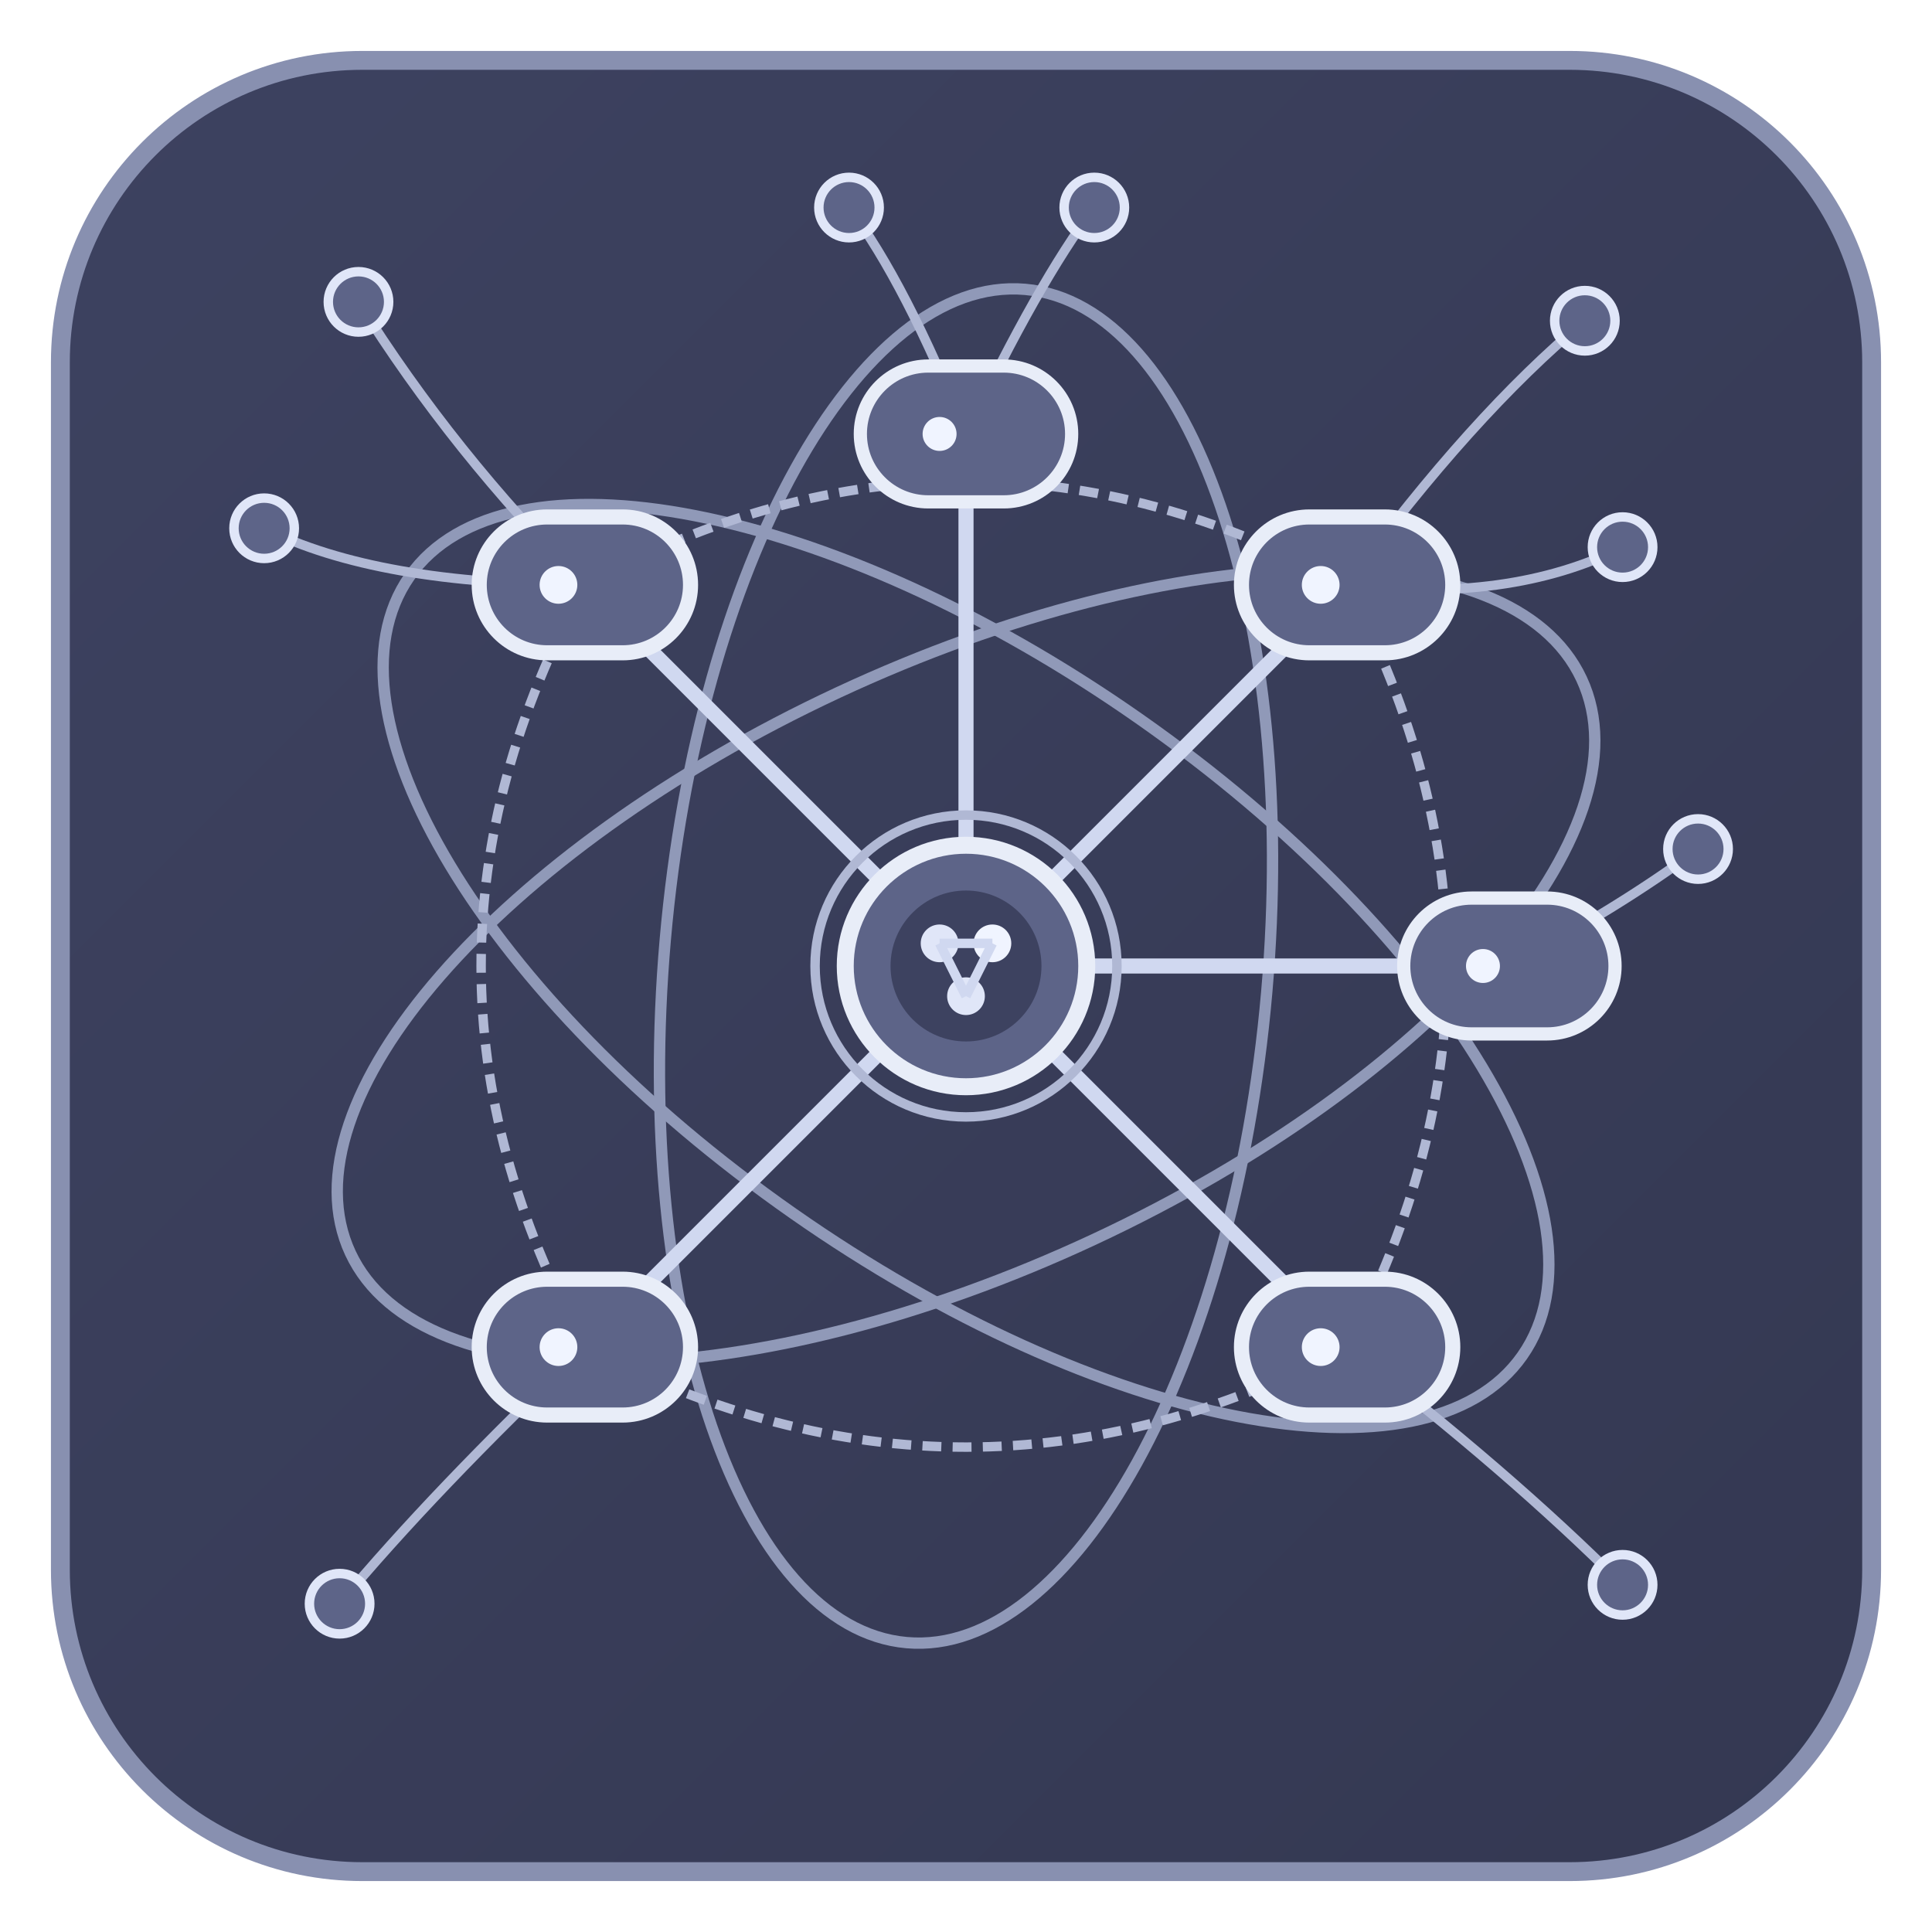
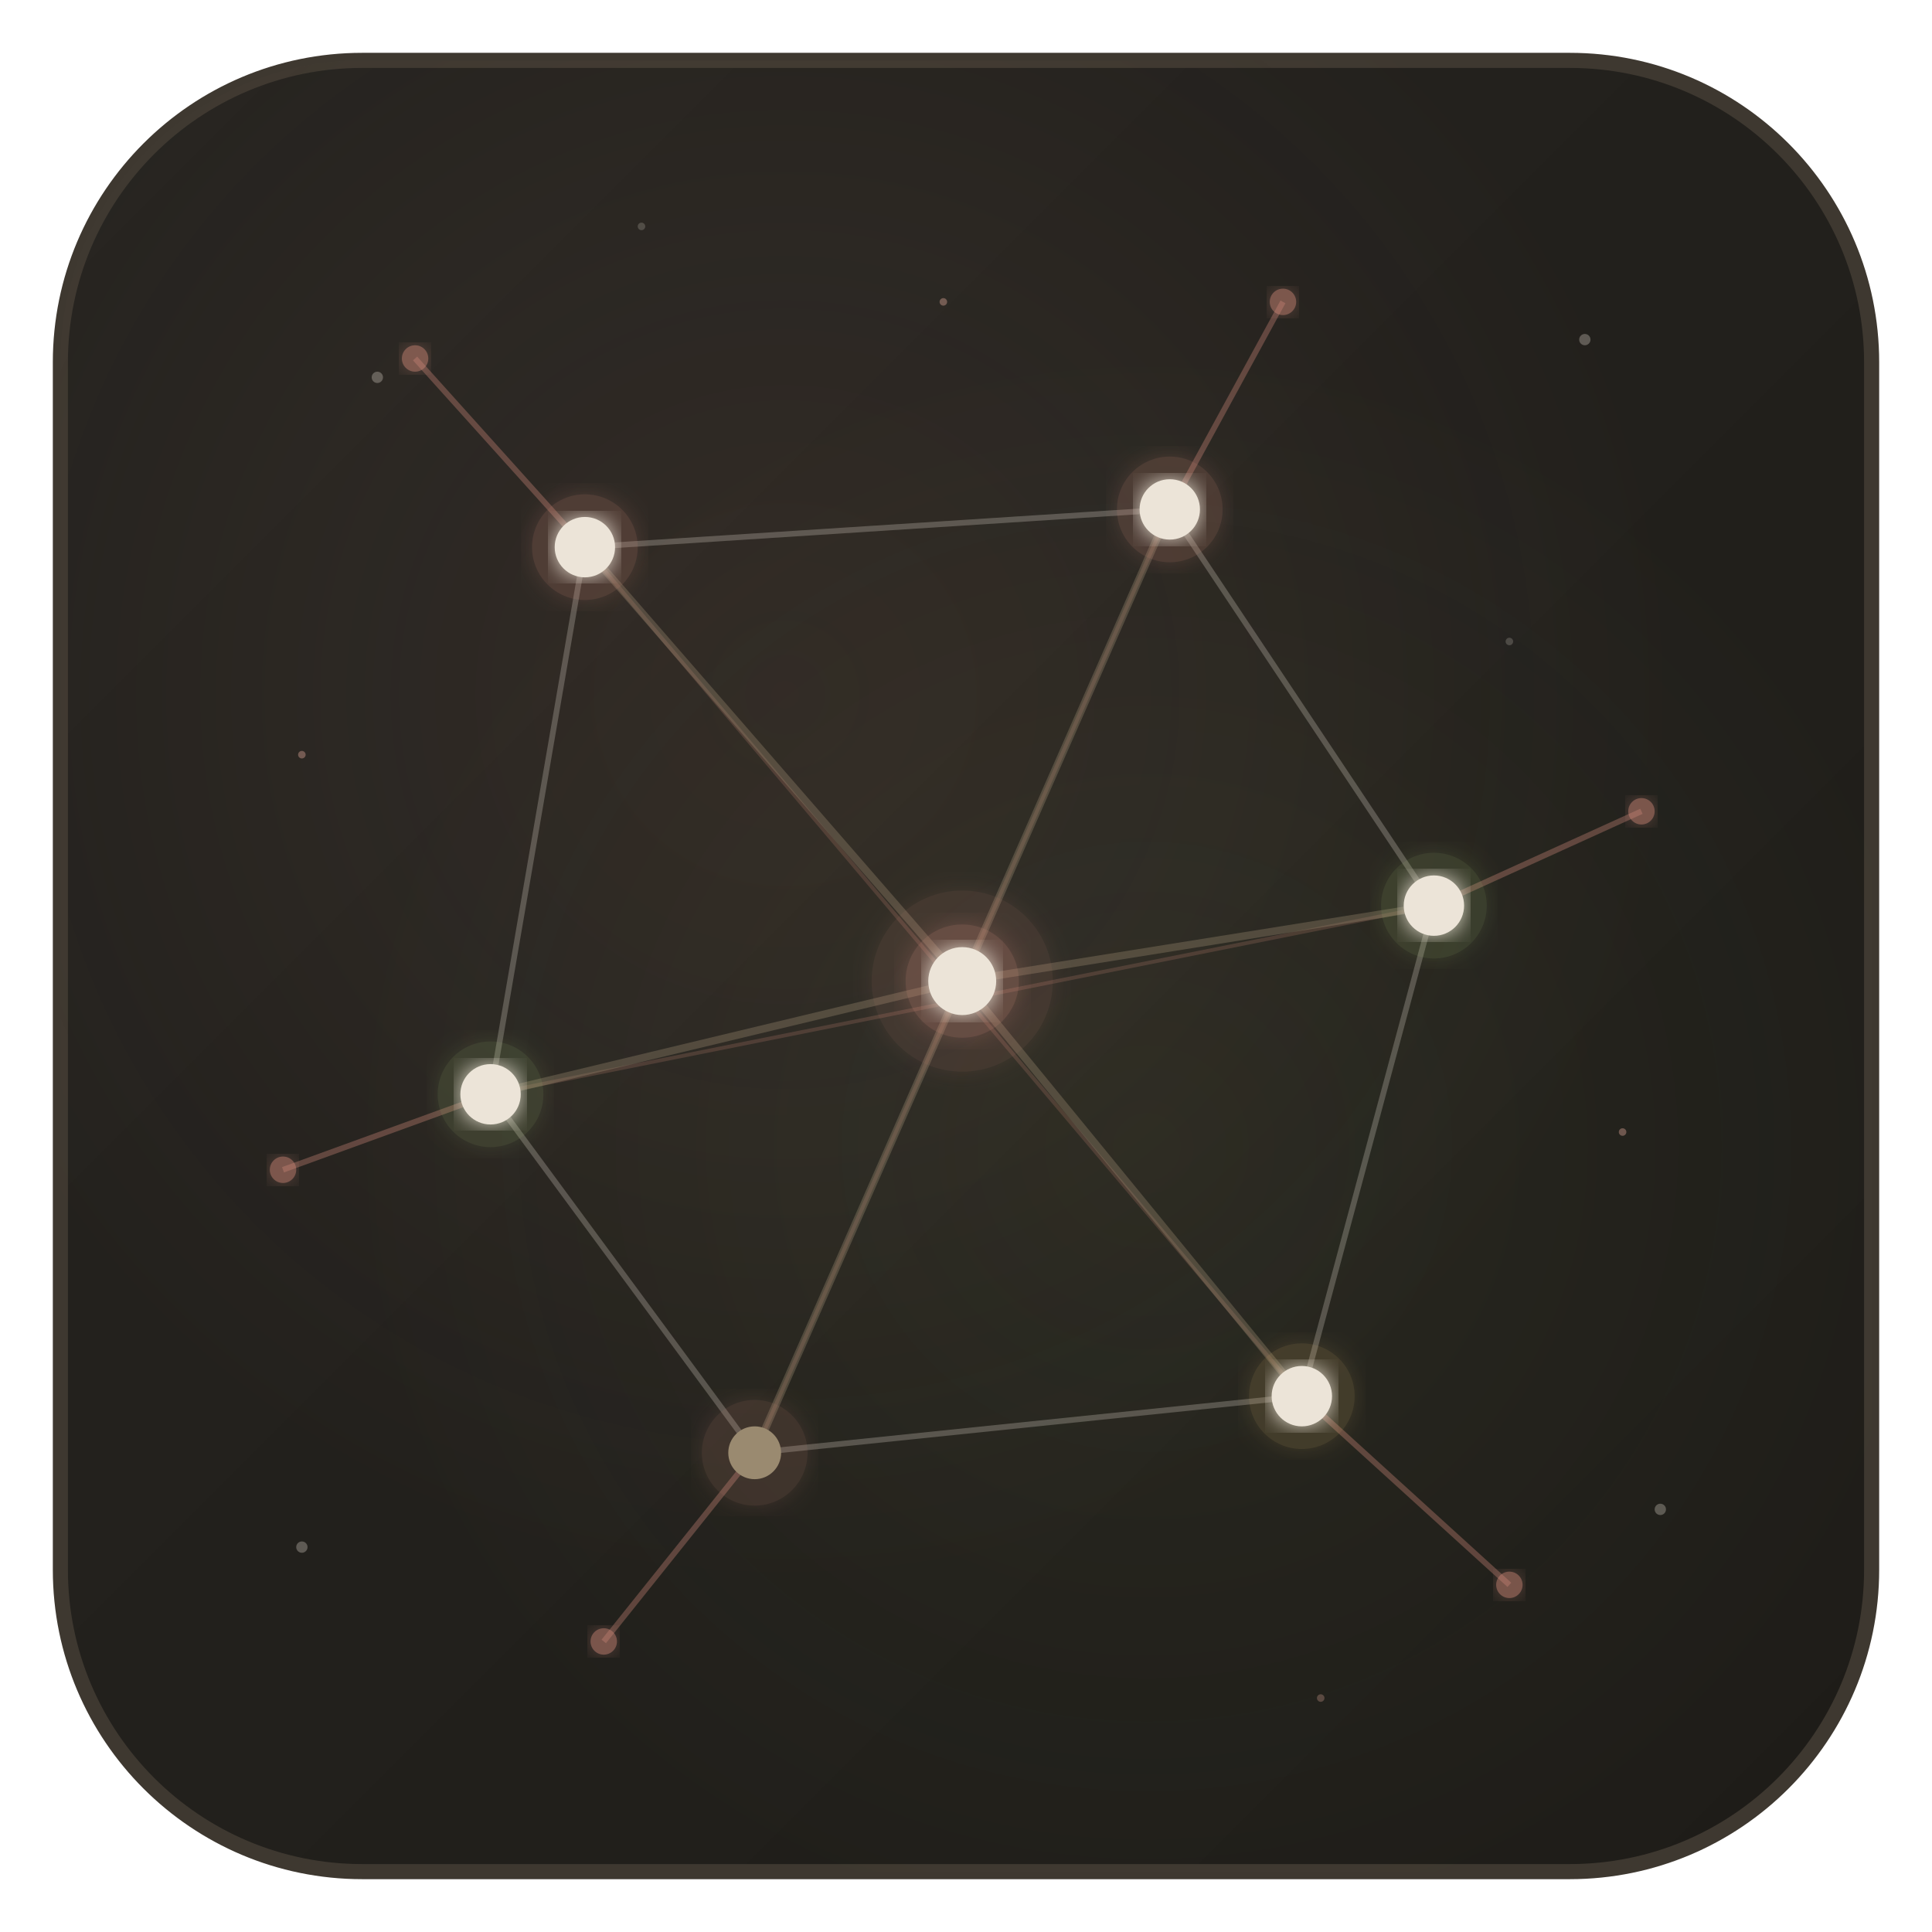
<svg xmlns="http://www.w3.org/2000/svg" viewBox="0 0 512 512" width="512" height="512">
  <defs>
-     <linearGradient id="bg4" x1="0%" y1="0%" x2="100%" y2="100%">
-       <stop offset="0%" stop-color="#3d4260" />
-       <stop offset="100%" stop-color="#343852" />
+     <linearGradient id="bg4n" x1="0%" y1="0%" x2="100%" y2="100%">
+       <stop offset="0%" stop-color="#262420" />
+       <stop offset="100%" stop-color="#1e1c18" />
    </linearGradient>
+     <radialGradient id="nebula1" cx="40%" cy="35%" r="50%">
+       <stop offset="0%" stop-color="#d18a7a" stop-opacity="0.08" />
+       <stop offset="50%" stop-color="#dfa898" stop-opacity="0.04" />
+       <stop offset="100%" stop-color="#d18a7a" stop-opacity="0" />
+     </radialGradient>
+     <radialGradient id="nebula2" cx="60%" cy="60%" r="45%">
+       <stop offset="0%" stop-color="#a8c878" stop-opacity="0.06" />
+       <stop offset="100%" stop-color="#a8c878" stop-opacity="0" />
+     </radialGradient>
+     <filter id="star-glow">
+       <feGaussianBlur stdDeviation="3" result="blur" />
+       <feMerge>
+         <feMergeNode in="blur" />
+         <feMergeNode in="SourceGraphic" />
+       </feMerge>
+     </filter>
  </defs>
-   <rect x="16" y="16" width="480" height="480" rx="80" fill="url(#bg4)" stroke="#8890b0" stroke-width="5" />
-   <ellipse cx="256" cy="256" rx="180" ry="80" fill="none" stroke="#9099b8" stroke-width="3" transform="rotate(-25 256 256)" />
-   <ellipse cx="256" cy="256" rx="180" ry="80" fill="none" stroke="#9099b8" stroke-width="3" transform="rotate(35 256 256)" />
-   <ellipse cx="256" cy="256" rx="180" ry="80" fill="none" stroke="#9099b8" stroke-width="3" transform="rotate(95 256 256)" />
-   <path d="M155 155 Q 256 100 357 155" fill="none" stroke="#b0b8d4" stroke-width="2.5" stroke-dasharray="5 3" />
-   <path d="M357 155 Q 410 256 357 357" fill="none" stroke="#b0b8d4" stroke-width="2.5" stroke-dasharray="5 3" />
-   <path d="M357 357 Q 256 410 155 357" fill="none" stroke="#b0b8d4" stroke-width="2.5" stroke-dasharray="5 3" />
-   <path d="M155 357 Q 100 256 155 155" fill="none" stroke="#b0b8d4" stroke-width="2.5" stroke-dasharray="5 3" />
-   <line x1="256" y1="256" x2="155" y2="155" stroke="#d0d8f0" stroke-width="4" />
-   <line x1="256" y1="256" x2="357" y2="155" stroke="#d0d8f0" stroke-width="4" />
-   <line x1="256" y1="256" x2="357" y2="357" stroke="#d0d8f0" stroke-width="4" />
-   <line x1="256" y1="256" x2="155" y2="357" stroke="#d0d8f0" stroke-width="4" />
-   <line x1="256" y1="256" x2="256" y2="115" stroke="#d0d8f0" stroke-width="4" />
-   <line x1="256" y1="256" x2="400" y2="256" stroke="#d0d8f0" stroke-width="4" />
-   <path d="M155 155 Q 120 120 95 80" fill="none" stroke="#b0b8d4" stroke-width="2.5" />
-   <path d="M155 155 Q 100 155 70 140" fill="none" stroke="#b0b8d4" stroke-width="2.5" />
-   <path d="M357 155 Q 390 110 420 85" fill="none" stroke="#b0b8d4" stroke-width="2.5" />
-   <path d="M357 155 Q 400 160 430 145" fill="none" stroke="#b0b8d4" stroke-width="2.5" />
-   <path d="M357 357 Q 400 390 430 420" fill="none" stroke="#b0b8d4" stroke-width="2.5" />
-   <path d="M155 357 Q 115 395 90 425" fill="none" stroke="#b0b8d4" stroke-width="2.5" />
-   <path d="M256 115 Q 240 75 225 55" fill="none" stroke="#b0b8d4" stroke-width="2.5" />
-   <path d="M256 115 Q 275 75 290 55" fill="none" stroke="#b0b8d4" stroke-width="2.5" />
-   <path d="M400 256 Q 430 240 450 225" fill="none" stroke="#b0b8d4" stroke-width="2.5" />
-   <circle cx="95" cy="80" r="8" fill="#5d6488" stroke="#e0e6f8" stroke-width="2.5" />
-   <circle cx="70" cy="140" r="8" fill="#5d6488" stroke="#e0e6f8" stroke-width="2.5" />
-   <circle cx="420" cy="85" r="8" fill="#5d6488" stroke="#e0e6f8" stroke-width="2.5" />
-   <circle cx="430" cy="145" r="8" fill="#5d6488" stroke="#e0e6f8" stroke-width="2.5" />
-   <circle cx="430" cy="420" r="8" fill="#5d6488" stroke="#e0e6f8" stroke-width="2.5" />
-   <circle cx="90" cy="425" r="8" fill="#5d6488" stroke="#e0e6f8" stroke-width="2.5" />
-   <circle cx="225" cy="55" r="8" fill="#5d6488" stroke="#e0e6f8" stroke-width="2.5" />
-   <circle cx="290" cy="55" r="8" fill="#5d6488" stroke="#e0e6f8" stroke-width="2.5" />
-   <circle cx="450" cy="225" r="8" fill="#5d6488" stroke="#e0e6f8" stroke-width="2.5" />
-   <rect x="127" y="137" width="56" height="36" rx="18" fill="#5d6488" stroke="#e8edf8" stroke-width="4" />
-   <circle cx="148" cy="155" r="5" fill="#f0f4ff" />
-   <rect x="329" y="137" width="56" height="36" rx="18" fill="#5d6488" stroke="#e8edf8" stroke-width="4" />
-   <circle cx="350" cy="155" r="5" fill="#f0f4ff" />
-   <rect x="329" y="339" width="56" height="36" rx="18" fill="#5d6488" stroke="#e8edf8" stroke-width="4" />
-   <circle cx="350" cy="357" r="5" fill="#f0f4ff" />
-   <rect x="127" y="339" width="56" height="36" rx="18" fill="#5d6488" stroke="#e8edf8" stroke-width="4" />
-   <circle cx="148" cy="357" r="5" fill="#f0f4ff" />
-   <rect x="228" y="97" width="56" height="36" rx="18" fill="#5d6488" stroke="#e8edf8" stroke-width="3.5" />
-   <circle cx="249" cy="115" r="4.5" fill="#f0f4ff" />
-   <rect x="372" y="238" width="56" height="36" rx="18" fill="#5d6488" stroke="#e8edf8" stroke-width="3.5" />
-   <circle cx="393" cy="256" r="4.5" fill="#f0f4ff" />
-   <circle cx="256" cy="256" r="40" fill="none" stroke="#b0b8d4" stroke-width="2.5" />
-   <circle cx="256" cy="256" r="32" fill="#5d6488" stroke="#e8edf8" stroke-width="4.5" />
-   <circle cx="256" cy="256" r="20" fill="#3d4260" />
-   <circle cx="249" cy="250" r="5" fill="#e0e6f8" />
-   <circle cx="263" cy="250" r="5" fill="#f0f4ff" />
-   <circle cx="256" cy="264" r="5" fill="#e0e6f8" />
-   <line x1="249" y1="250" x2="263" y2="250" stroke="#d0d8f0" stroke-width="2.5" />
-   <line x1="263" y1="250" x2="256" y2="264" stroke="#d0d8f0" stroke-width="2.5" />
-   <line x1="256" y1="264" x2="249" y2="250" stroke="#d0d8f0" stroke-width="2.5" />
+   <rect x="16" y="16" width="480" height="480" rx="80" fill="url(#bg4n)" stroke="#3e3830" stroke-width="4" />
+   <rect x="16" y="16" width="480" height="480" rx="80" fill="url(#nebula1)" />
+   <rect x="16" y="16" width="480" height="480" rx="80" fill="url(#nebula2)" />
+   <line x1="155" y1="145" x2="310" y2="135" stroke="#ece4d8" stroke-width="1.5" opacity="0.25" />
+   <line x1="310" y1="135" x2="380" y2="240" stroke="#ece4d8" stroke-width="1.5" opacity="0.25" />
+   <line x1="380" y1="240" x2="345" y2="370" stroke="#ece4d8" stroke-width="1.5" opacity="0.25" />
+   <line x1="345" y1="370" x2="200" y2="385" stroke="#ece4d8" stroke-width="1.5" opacity="0.25" />
+   <line x1="200" y1="385" x2="130" y2="290" stroke="#ece4d8" stroke-width="1.5" opacity="0.25" />
+   <line x1="130" y1="290" x2="155" y2="145" stroke="#ece4d8" stroke-width="1.5" opacity="0.25" />
+   <line x1="155" y1="145" x2="345" y2="370" stroke="#d18a7a" stroke-width="1" opacity="0.2" />
+   <line x1="310" y1="135" x2="200" y2="385" stroke="#d18a7a" stroke-width="1" opacity="0.2" />
+   <line x1="380" y1="240" x2="130" y2="290" stroke="#d18a7a" stroke-width="1" opacity="0.2" />
+   <line x1="155" y1="145" x2="255" y2="260" stroke="#9a8a70" stroke-width="2" opacity="0.35" />
+   <line x1="310" y1="135" x2="255" y2="260" stroke="#9a8a70" stroke-width="2" opacity="0.35" />
+   <line x1="380" y1="240" x2="255" y2="260" stroke="#9a8a70" stroke-width="2" opacity="0.35" />
+   <line x1="345" y1="370" x2="255" y2="260" stroke="#9a8a70" stroke-width="2" opacity="0.35" />
+   <line x1="200" y1="385" x2="255" y2="260" stroke="#9a8a70" stroke-width="2" opacity="0.35" />
+   <line x1="130" y1="290" x2="255" y2="260" stroke="#9a8a70" stroke-width="2" opacity="0.35" />
+   <circle cx="100" cy="100" r="1.5" fill="#ece4d8" opacity="0.3" />
+   <circle cx="420" cy="90" r="1.5" fill="#ece4d8" opacity="0.3" />
+   <circle cx="440" cy="400" r="1.5" fill="#ece4d8" opacity="0.3" />
+   <circle cx="80" cy="410" r="1.5" fill="#ece4d8" opacity="0.3" />
+   <circle cx="250" cy="80" r="1" fill="#dfa898" opacity="0.4" />
+   <circle cx="430" cy="300" r="1" fill="#dfa898" opacity="0.4" />
+   <circle cx="80" cy="200" r="1" fill="#dfa898" opacity="0.4" />
+   <circle cx="350" cy="450" r="1" fill="#dfa898" opacity="0.3" />
+   <circle cx="170" cy="60" r="1" fill="#ece4d8" opacity="0.2" />
+   <circle cx="400" cy="170" r="1" fill="#ece4d8" opacity="0.2" />
+   <line x1="155" y1="145" x2="110" y2="95" stroke="#d18a7a" stroke-width="1.5" opacity="0.35" />
+   <line x1="310" y1="135" x2="340" y2="80" stroke="#d18a7a" stroke-width="1.5" opacity="0.35" />
+   <line x1="380" y1="240" x2="435" y2="215" stroke="#d18a7a" stroke-width="1.5" opacity="0.35" />
+   <line x1="345" y1="370" x2="400" y2="420" stroke="#d18a7a" stroke-width="1.5" opacity="0.35" />
+   <line x1="200" y1="385" x2="160" y2="435" stroke="#d18a7a" stroke-width="1.5" opacity="0.35" />
+   <line x1="130" y1="290" x2="75" y2="310" stroke="#d18a7a" stroke-width="1.5" opacity="0.35" />
+   <circle cx="110" cy="95" r="3.5" fill="#d18a7a" opacity="0.5" filter="url(#star-glow)" />
+   <circle cx="340" cy="80" r="3.5" fill="#d18a7a" opacity="0.5" filter="url(#star-glow)" />
+   <circle cx="435" cy="215" r="3.5" fill="#d18a7a" opacity="0.5" filter="url(#star-glow)" />
+   <circle cx="400" cy="420" r="3.5" fill="#d18a7a" opacity="0.5" filter="url(#star-glow)" />
+   <circle cx="160" cy="435" r="3.5" fill="#d18a7a" opacity="0.5" filter="url(#star-glow)" />
+   <circle cx="75" cy="310" r="3.5" fill="#d18a7a" opacity="0.5" filter="url(#star-glow)" />
+   <circle cx="155" cy="145" r="14" fill="#d18a7a" opacity="0.2" filter="url(#star-glow)" />
+   <circle cx="155" cy="145" r="8" fill="#ece4d8" filter="url(#star-glow)" />
+   <circle cx="310" cy="135" r="14" fill="#d18a7a" opacity="0.2" filter="url(#star-glow)" />
+   <circle cx="310" cy="135" r="8" fill="#ece4d8" filter="url(#star-glow)" />
+   <circle cx="380" cy="240" r="14" fill="#a8c878" opacity="0.15" filter="url(#star-glow)" />
+   <circle cx="380" cy="240" r="8" fill="#ece4d8" filter="url(#star-glow)" />
+   <circle cx="345" cy="370" r="14" fill="#e8c070" opacity="0.15" filter="url(#star-glow)" />
+   <circle cx="345" cy="370" r="8" fill="#ece4d8" filter="url(#star-glow)" />
+   <circle cx="200" cy="385" r="14" fill="#d18a7a" opacity="0.15" filter="url(#star-glow)" />
+   <circle cx="200" cy="385" r="7" fill="#9a8a70" />
+   <circle cx="130" cy="290" r="14" fill="#a8c878" opacity="0.15" filter="url(#star-glow)" />
+   <circle cx="130" cy="290" r="8" fill="#ece4d8" filter="url(#star-glow)" />
+   <circle cx="255" cy="260" r="24" fill="#d18a7a" opacity="0.12" filter="url(#star-glow)" />
+   <circle cx="255" cy="260" r="15" fill="#d18a7a" opacity="0.25" filter="url(#star-glow)" />
+   <circle cx="255" cy="260" r="9" fill="#ece4d8" filter="url(#star-glow)" />
</svg>
